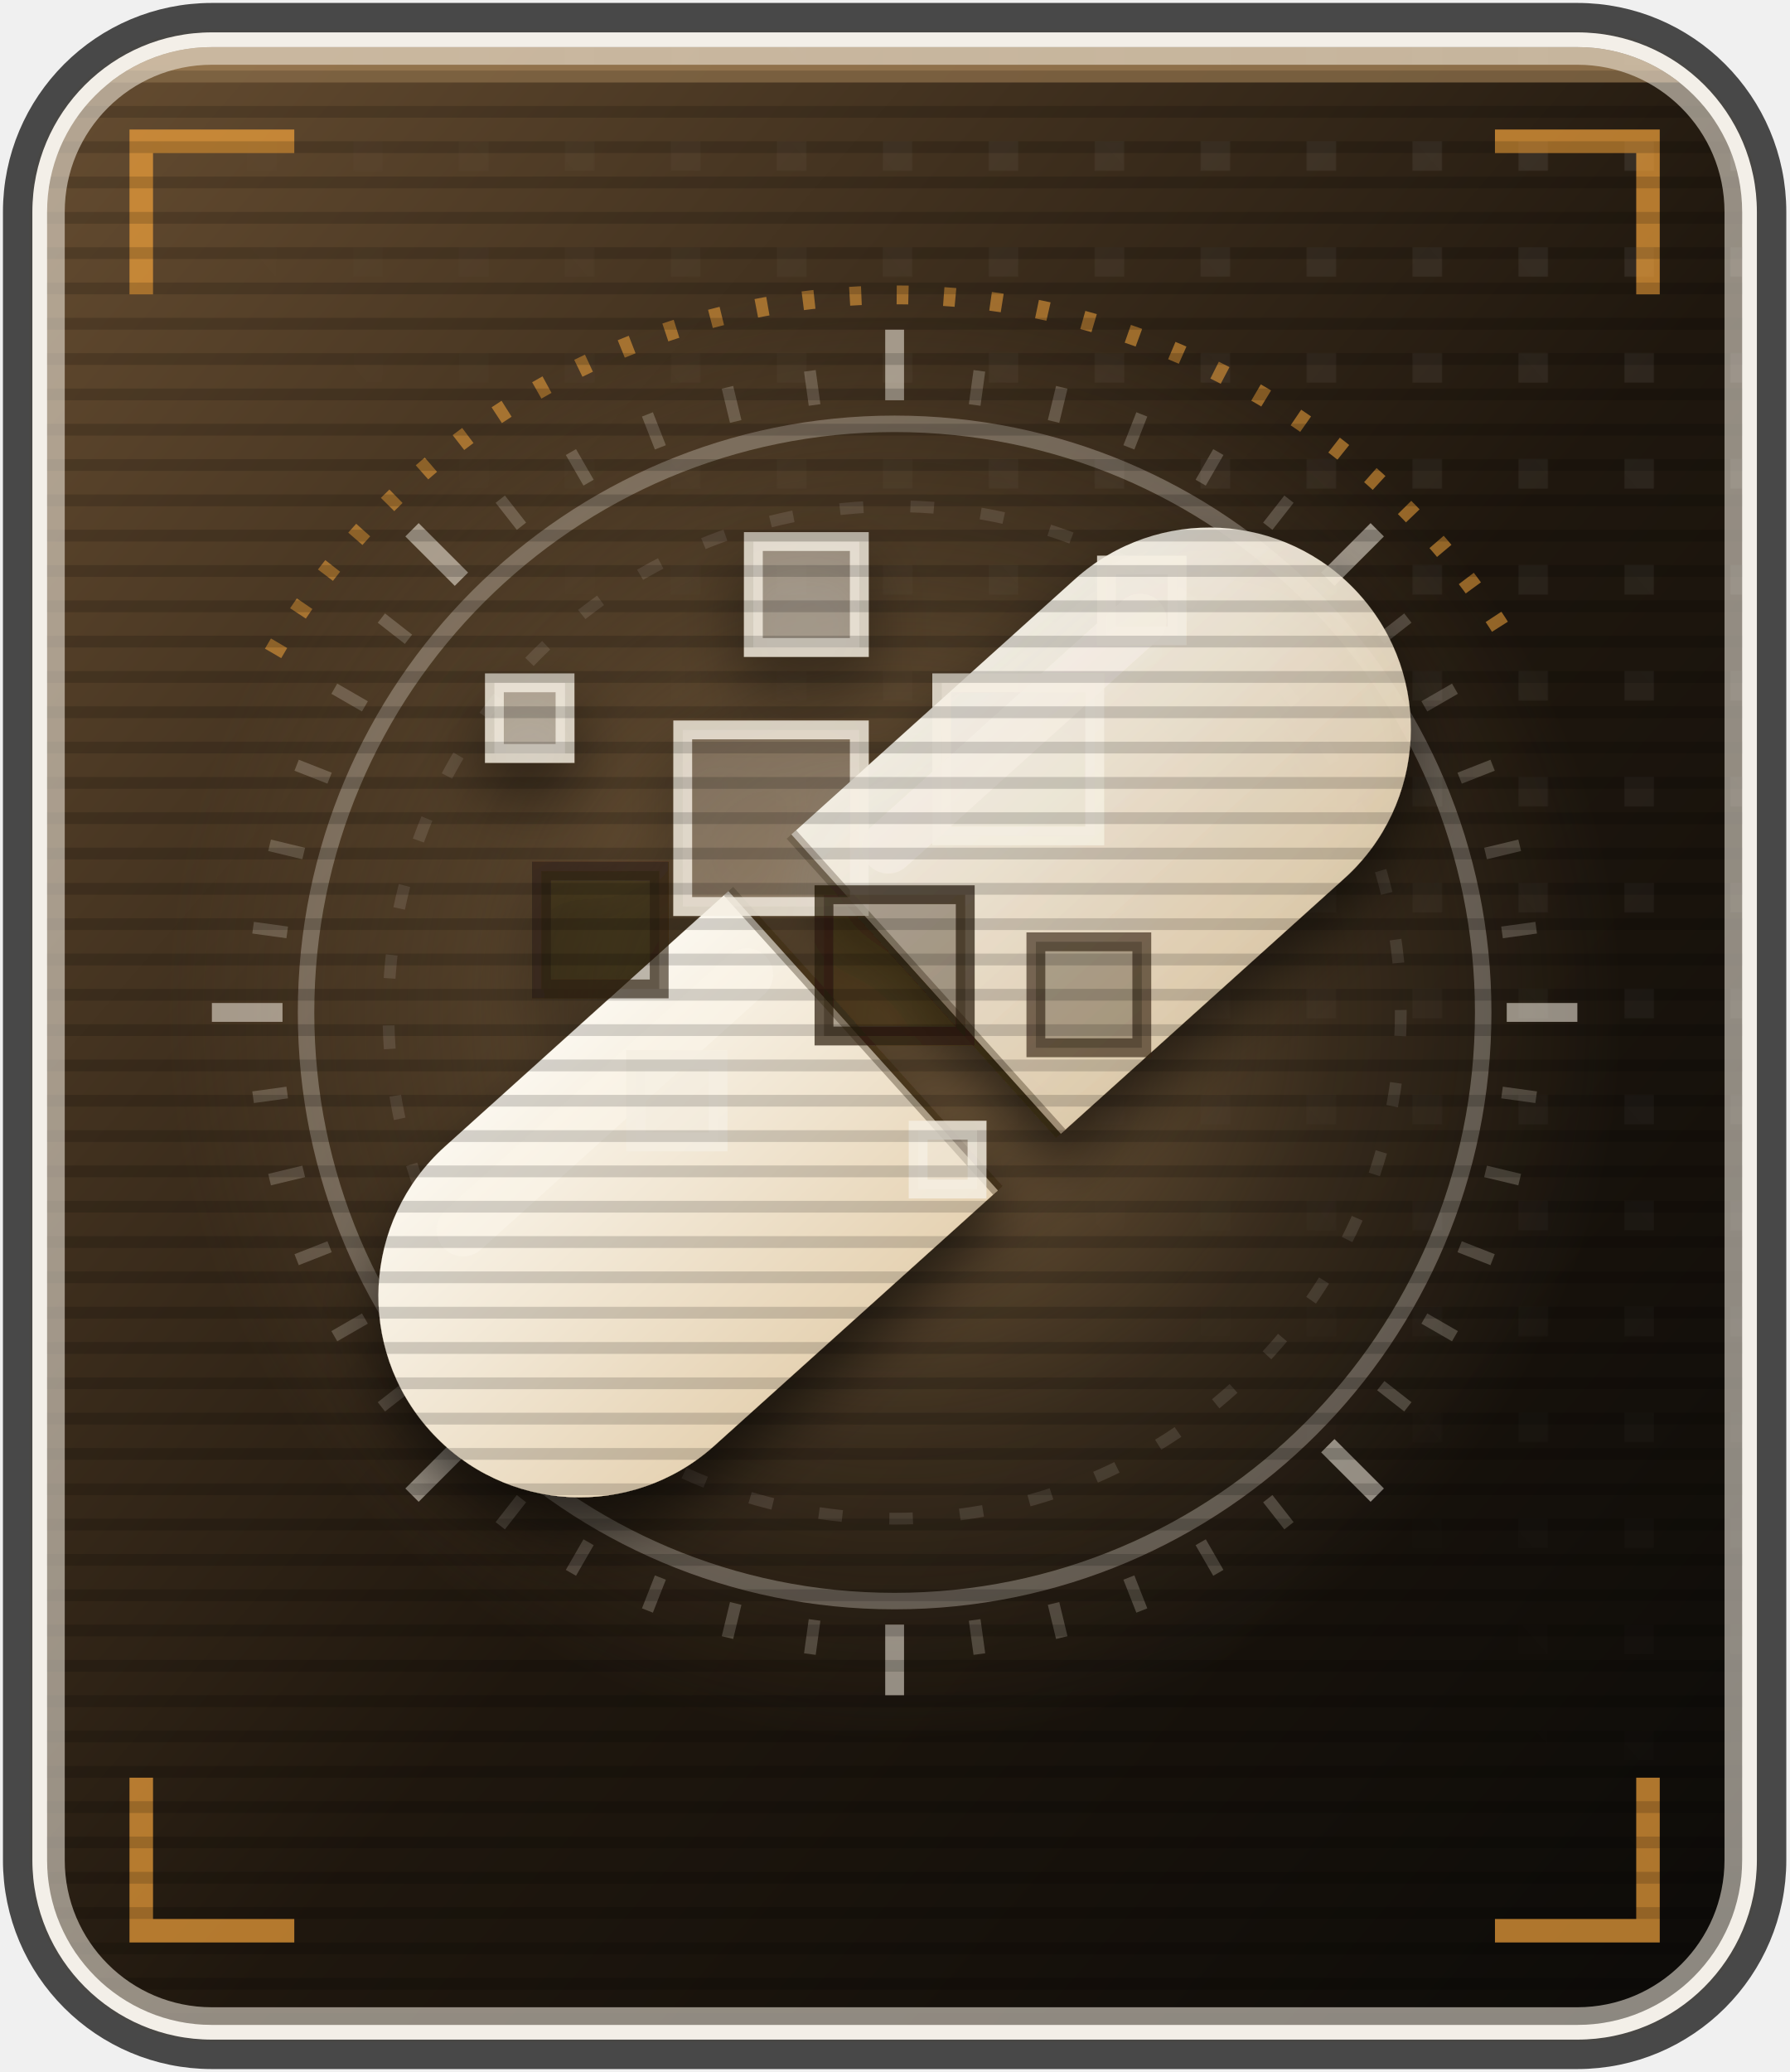
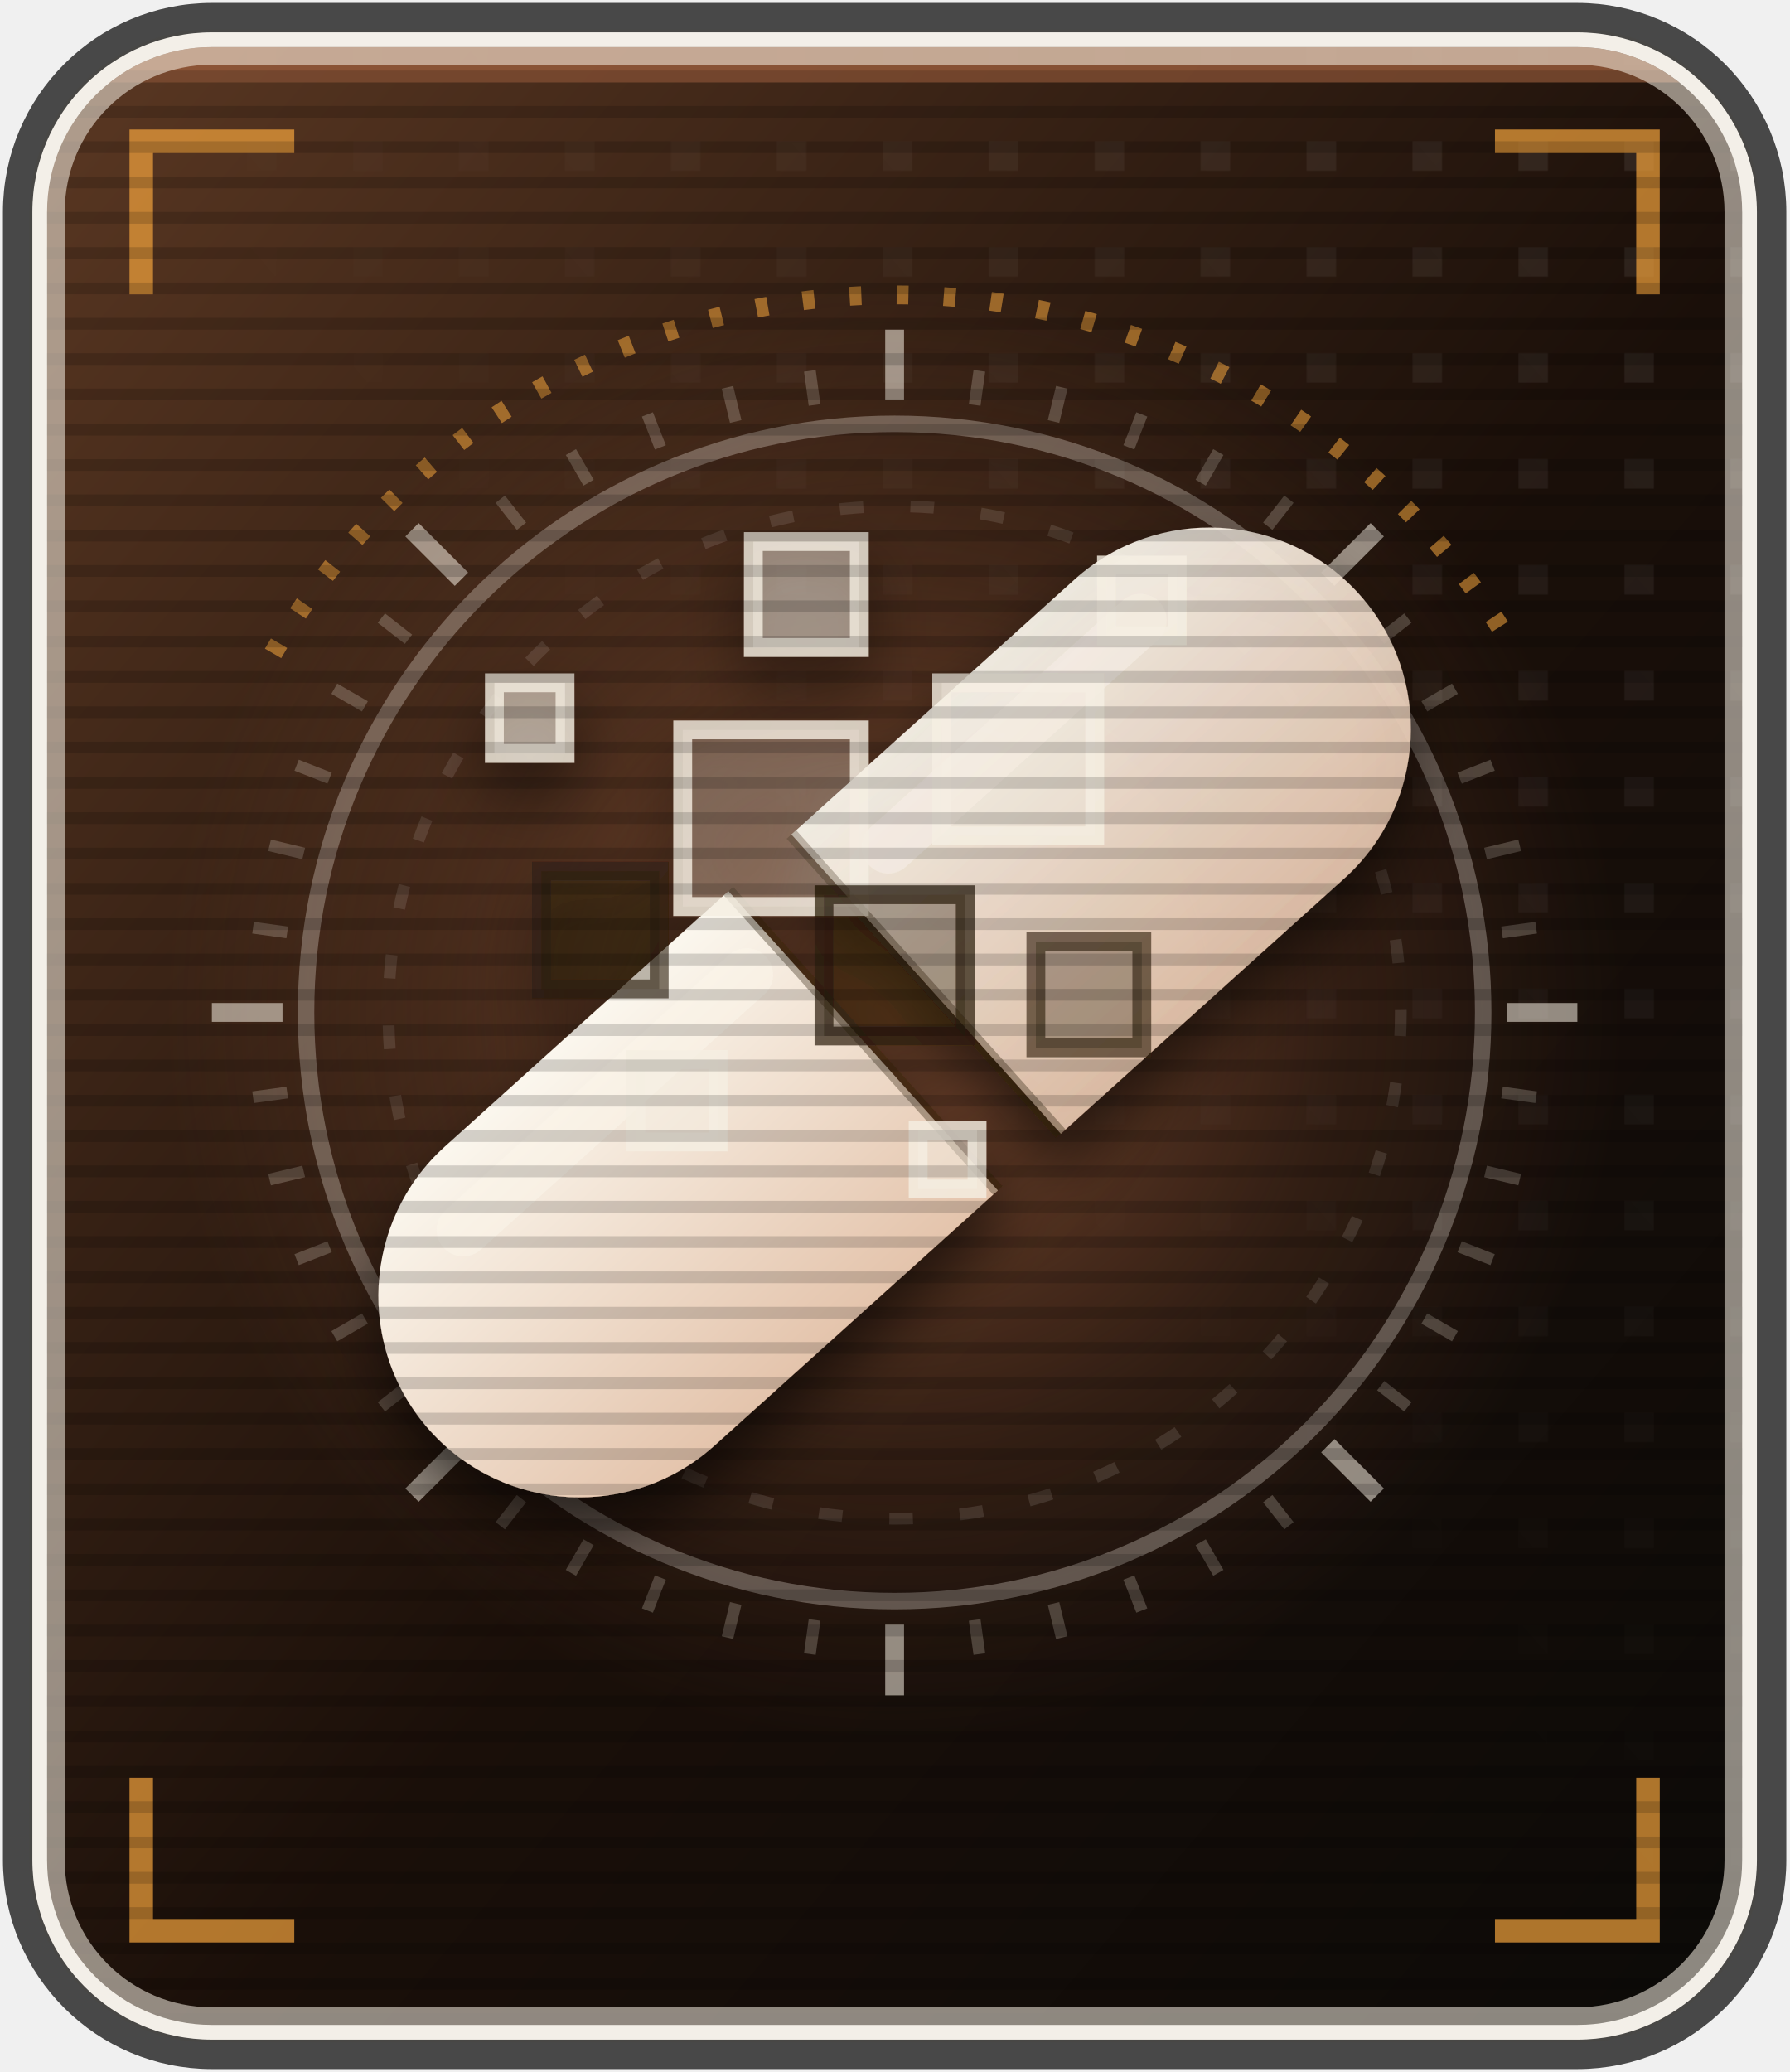
<svg xmlns="http://www.w3.org/2000/svg" viewBox="0 0 152 176" width="152" height="176">
  <defs>
    <linearGradient id="bg" x1="0" y1="0" x2="1" y2="1">
-       <stop offset="0" stop-color="#6A5033" />
-       <stop offset=".55" stop-color="#1F170E" />
+       <stop offset="0" stop-color="#5E3A24" />
+       <stop offset=".55" stop-color="#1A0F09" />
      <stop offset="1" stop-color="#0B0A08" />
    </linearGradient>
    <radialGradient id="glow" cx="76" cy="86" r="62" gradientUnits="userSpaceOnUse">
-       <stop offset="0" stop-color="#9C7B52" stop-opacity=".75" />
-       <stop offset=".6" stop-color="#9C7B52" stop-opacity=".22" />
-       <stop offset="1" stop-color="#9C7B52" stop-opacity="0" />
+       <stop offset="0" stop-color="#94593A" stop-opacity=".75" />
+       <stop offset=".6" stop-color="#94593A" stop-opacity=".22" />
+       <stop offset="1" stop-color="#94593A" stop-opacity="0" />
    </radialGradient>
    <linearGradient id="emb" gradientUnits="userSpaceOnUse" x1="0" y1="0" x2="0" y2="100">
      <stop offset="0" stop-color="#FBF7EE" />
      <stop offset=".45" stop-color="#F4EEE1" />
-       <stop offset="1" stop-color="#E6D3B4" />
+       <stop offset="1" stop-color="#E4C4AC" />
    </linearGradient>
    <linearGradient id="embC" x1="0" y1="0" x2="0" y2="1">
      <stop offset="0" stop-color="#FBF7EE" />
-       <stop offset="1" stop-color="#E6D3B4" />
+       <stop offset="1" stop-color="#E4C4AC" />
    </linearGradient>
    <linearGradient id="fadeTR" x1="1" y1="0" x2="0" y2="1">
      <stop offset="0" stop-color="#fff" />
      <stop offset=".5" stop-color="#fff" stop-opacity="0" />
    </linearGradient>
    <mask id="mTR">
      <rect width="152" height="176" fill="url(#fadeTR)" />
    </mask>
    <pattern id="px" width="9" height="9" patternUnits="userSpaceOnUse">
      <rect x="3" y="3" width="2.5" height="2.5" fill="#fff" />
    </pattern>
    <pattern id="scan" width="4" height="3" patternUnits="userSpaceOnUse">
      <rect width="4" height="1" fill="#000" />
    </pattern>
    <clipPath id="card">
      <rect x="4" y="4" width="144" height="168" rx="14" />
    </clipPath>
    <filter id="sh" x="-25%" y="-25%" width="150%" height="150%">
      <feDropShadow dx="0" dy="3" stdDeviation="2.6" flood-color="#000" flood-opacity=".6" />
    </filter>
  </defs>
  <g clip-path="url(#card)">
    <rect width="152" height="176" fill="url(#bg)" />
    <circle cx="76" cy="86" r="66" fill="url(#glow)" />
    <rect width="152" height="176" fill="url(#px)" opacity=".09" mask="url(#mTR)" />
-     <rect x="4" y="4" width="144" height="3" fill="#9C7B52" opacity="0.85" />
+     <rect x="4" y="4" width="144" height="3" fill="#94593A" opacity="0.85" />
    <circle cx="76" cy="86" r="50" fill="none" stroke="#F5EFE2" stroke-opacity=".30" stroke-width="1.4" />
    <circle cx="76" cy="86" r="43" fill="none" stroke="#F5EFE2" stroke-opacity=".12" stroke-width="1" stroke-dasharray="2 4" />
    <path d="M76.0 34.0 L76.0 28.0" stroke="#F5EFE2" stroke-opacity="0.55" stroke-width="1.6" />
    <path d="M82.8 34.4 L83.2 31.5" stroke="#F5EFE2" stroke-opacity="0.22" stroke-width="1" />
    <path d="M89.5 35.8 L90.2 32.9" stroke="#F5EFE2" stroke-opacity="0.22" stroke-width="1" />
    <path d="M95.9 38.0 L97.0 35.2" stroke="#F5EFE2" stroke-opacity="0.22" stroke-width="1" />
    <path d="M102.0 41.0 L103.5 38.4" stroke="#F5EFE2" stroke-opacity="0.22" stroke-width="1" />
    <path d="M107.7 44.7 L109.5 42.4" stroke="#F5EFE2" stroke-opacity="0.22" stroke-width="1" />
    <path d="M112.8 49.2 L117.0 45.0" stroke="#F5EFE2" stroke-opacity="0.55" stroke-width="1.6" />
    <path d="M117.3 54.3 L119.6 52.5" stroke="#F5EFE2" stroke-opacity="0.22" stroke-width="1" />
    <path d="M121.0 60.0 L123.6 58.5" stroke="#F5EFE2" stroke-opacity="0.22" stroke-width="1" />
    <path d="M124.0 66.1 L126.8 65.0" stroke="#F5EFE2" stroke-opacity="0.22" stroke-width="1" />
    <path d="M126.2 72.5 L129.1 71.8" stroke="#F5EFE2" stroke-opacity="0.22" stroke-width="1" />
    <path d="M127.6 79.2 L130.5 78.8" stroke="#F5EFE2" stroke-opacity="0.22" stroke-width="1" />
    <path d="M128.0 86.0 L134.0 86.0" stroke="#F5EFE2" stroke-opacity="0.55" stroke-width="1.6" />
    <path d="M127.6 92.8 L130.5 93.2" stroke="#F5EFE2" stroke-opacity="0.22" stroke-width="1" />
    <path d="M126.2 99.5 L129.1 100.2" stroke="#F5EFE2" stroke-opacity="0.22" stroke-width="1" />
    <path d="M124.0 105.9 L126.8 107.0" stroke="#F5EFE2" stroke-opacity="0.22" stroke-width="1" />
    <path d="M121.0 112.0 L123.6 113.5" stroke="#F5EFE2" stroke-opacity="0.22" stroke-width="1" />
    <path d="M117.3 117.7 L119.6 119.5" stroke="#F5EFE2" stroke-opacity="0.22" stroke-width="1" />
    <path d="M112.8 122.8 L117.0 127.0" stroke="#F5EFE2" stroke-opacity="0.55" stroke-width="1.6" />
    <path d="M107.7 127.3 L109.5 129.6" stroke="#F5EFE2" stroke-opacity="0.22" stroke-width="1" />
    <path d="M102.0 131.0 L103.5 133.6" stroke="#F5EFE2" stroke-opacity="0.22" stroke-width="1" />
    <path d="M95.9 134.0 L97.0 136.8" stroke="#F5EFE2" stroke-opacity="0.22" stroke-width="1" />
    <path d="M89.5 136.2 L90.2 139.1" stroke="#F5EFE2" stroke-opacity="0.22" stroke-width="1" />
    <path d="M82.8 137.6 L83.2 140.5" stroke="#F5EFE2" stroke-opacity="0.22" stroke-width="1" />
    <path d="M76.0 138.0 L76.0 144.0" stroke="#F5EFE2" stroke-opacity="0.55" stroke-width="1.6" />
    <path d="M69.2 137.6 L68.8 140.5" stroke="#F5EFE2" stroke-opacity="0.22" stroke-width="1" />
    <path d="M62.5 136.2 L61.8 139.1" stroke="#F5EFE2" stroke-opacity="0.22" stroke-width="1" />
    <path d="M56.1 134.0 L55.0 136.8" stroke="#F5EFE2" stroke-opacity="0.22" stroke-width="1" />
    <path d="M50.0 131.0 L48.5 133.6" stroke="#F5EFE2" stroke-opacity="0.22" stroke-width="1" />
    <path d="M44.3 127.3 L42.5 129.6" stroke="#F5EFE2" stroke-opacity="0.22" stroke-width="1" />
    <path d="M39.2 122.8 L35.0 127.0" stroke="#F5EFE2" stroke-opacity="0.55" stroke-width="1.6" />
    <path d="M34.7 117.7 L32.4 119.5" stroke="#F5EFE2" stroke-opacity="0.22" stroke-width="1" />
    <path d="M31.0 112.0 L28.4 113.5" stroke="#F5EFE2" stroke-opacity="0.22" stroke-width="1" />
    <path d="M28.0 105.9 L25.2 107.0" stroke="#F5EFE2" stroke-opacity="0.22" stroke-width="1" />
    <path d="M25.8 99.5 L22.9 100.2" stroke="#F5EFE2" stroke-opacity="0.22" stroke-width="1" />
    <path d="M24.4 92.8 L21.5 93.2" stroke="#F5EFE2" stroke-opacity="0.22" stroke-width="1" />
    <path d="M24.0 86.0 L18.0 86.0" stroke="#F5EFE2" stroke-opacity="0.55" stroke-width="1.6" />
    <path d="M24.4 79.2 L21.5 78.8" stroke="#F5EFE2" stroke-opacity="0.22" stroke-width="1" />
    <path d="M25.8 72.5 L22.9 71.8" stroke="#F5EFE2" stroke-opacity="0.22" stroke-width="1" />
    <path d="M28.0 66.1 L25.2 65.0" stroke="#F5EFE2" stroke-opacity="0.22" stroke-width="1" />
    <path d="M31.0 60.0 L28.4 58.5" stroke="#F5EFE2" stroke-opacity="0.22" stroke-width="1" />
    <path d="M34.7 54.3 L32.4 52.5" stroke="#F5EFE2" stroke-opacity="0.22" stroke-width="1" />
    <path d="M39.2 49.2 L35.0 45.0" stroke="#F5EFE2" stroke-opacity="0.55" stroke-width="1.6" />
    <path d="M44.3 44.7 L42.5 42.4" stroke="#F5EFE2" stroke-opacity="0.22" stroke-width="1" />
    <path d="M50.0 41.0 L48.5 38.4" stroke="#F5EFE2" stroke-opacity="0.22" stroke-width="1" />
    <path d="M56.1 38.0 L55.0 35.2" stroke="#F5EFE2" stroke-opacity="0.22" stroke-width="1" />
    <path d="M62.5 35.8 L61.8 32.9" stroke="#F5EFE2" stroke-opacity="0.22" stroke-width="1" />
    <path d="M69.2 34.4 L68.8 31.5" stroke="#F5EFE2" stroke-opacity="0.22" stroke-width="1" />
    <path d="M23.2 55.5 A61 61 0 0 1 128.8 55.5" fill="none" stroke="#F2A33C" stroke-opacity=".55" stroke-width="1.6" stroke-dasharray="1 3" />
    <path d="M12 25 L12 12 L25 12" fill="none" stroke="#F2A33C" stroke-opacity=".7" stroke-width="2" />
    <path d="M140 25 L140 12 L127 12" fill="none" stroke="#F2A33C" stroke-opacity=".7" stroke-width="2" />
    <path d="M12 151 L12 164 L25 164" fill="none" stroke="#F2A33C" stroke-opacity=".7" stroke-width="2" />
    <path d="M140 151 L140 164 L127 164" fill="none" stroke="#F2A33C" stroke-opacity=".7" stroke-width="2" />
    <g filter="url(#sh)">
      <g transform="translate(76 86) rotate(-42) scale(.9)">
        <path d="M-4 -19 L-40 -19 A19 19 0 0 0 -40 19 L-4 19 Z" fill="url(#embC)" />
        <path d="M4 -19 L40 -19 A19 19 0 0 1 40 19 L4 19 Z" fill="url(#embC)" opacity=".92" />
        <path d="M-44 -12 L-8 -12" stroke="#FBF6EA" stroke-width="5" stroke-linecap="round" opacity=".5" />
        <path d="M10 -12 L42 -12" stroke="#FBF6EA" stroke-width="5" stroke-linecap="round" opacity=".4" />
        <path d="M-4 -19 L-4 19 M4 -19 L4 19" stroke="#2E200C" stroke-width="1.2" opacity=".35" />
      </g>
      <g stroke-width="1.6">
        <rect x="58" y="62" width="15" height="15" fill="#F5EFE2" fill-opacity=".22" stroke="#F5EFE2" stroke-opacity=".8" />
        <rect x="70" y="76" width="12" height="12" fill="#2A1C0A" fill-opacity=".35" stroke="#2A1C0A" stroke-opacity=".7" />
        <rect x="80" y="58" width="13" height="13" fill="#F5EFE2" fill-opacity=".3" stroke="#F5EFE2" stroke-opacity=".8" />
        <rect x="46" y="74" width="10" height="10" fill="#2A1C0A" fill-opacity=".3" stroke="#2A1C0A" stroke-opacity=".6" />
        <rect x="64" y="46" width="9" height="9" fill="#F5EFE2" fill-opacity=".45" stroke="#F5EFE2" stroke-opacity=".8" />
        <rect x="88" y="80" width="9" height="9" fill="#2A1C0A" fill-opacity=".3" stroke="#2A1C0A" stroke-opacity=".6" />
        <rect x="54" y="90" width="7" height="7" fill="#F5EFE2" fill-opacity=".5" stroke="#F5EFE2" stroke-opacity=".8" />
        <rect x="94" y="48" width="6" height="6" fill="#F5EFE2" fill-opacity=".4" stroke="#F5EFE2" stroke-opacity=".8" />
        <rect x="42" y="58" width="6" height="6" fill="#F5EFE2" fill-opacity=".55" stroke="#F5EFE2" stroke-opacity=".8" />
        <rect x="78" y="96" width="5" height="5" fill="#F5EFE2" fill-opacity=".5" stroke="#F5EFE2" stroke-opacity=".8" />
      </g>
    </g>
    <rect width="152" height="176" fill="url(#scan)" opacity=".16" />
  </g>
  <rect x="4" y="4" width="144" height="168" rx="14" fill="none" stroke="#F5EFE2" stroke-opacity=".55" stroke-width="3" />
  <rect x="1.5" y="1.5" width="149" height="173" rx="16.5" fill="none" stroke="#000" stroke-opacity=".7" stroke-width="2.5" />
</svg>
